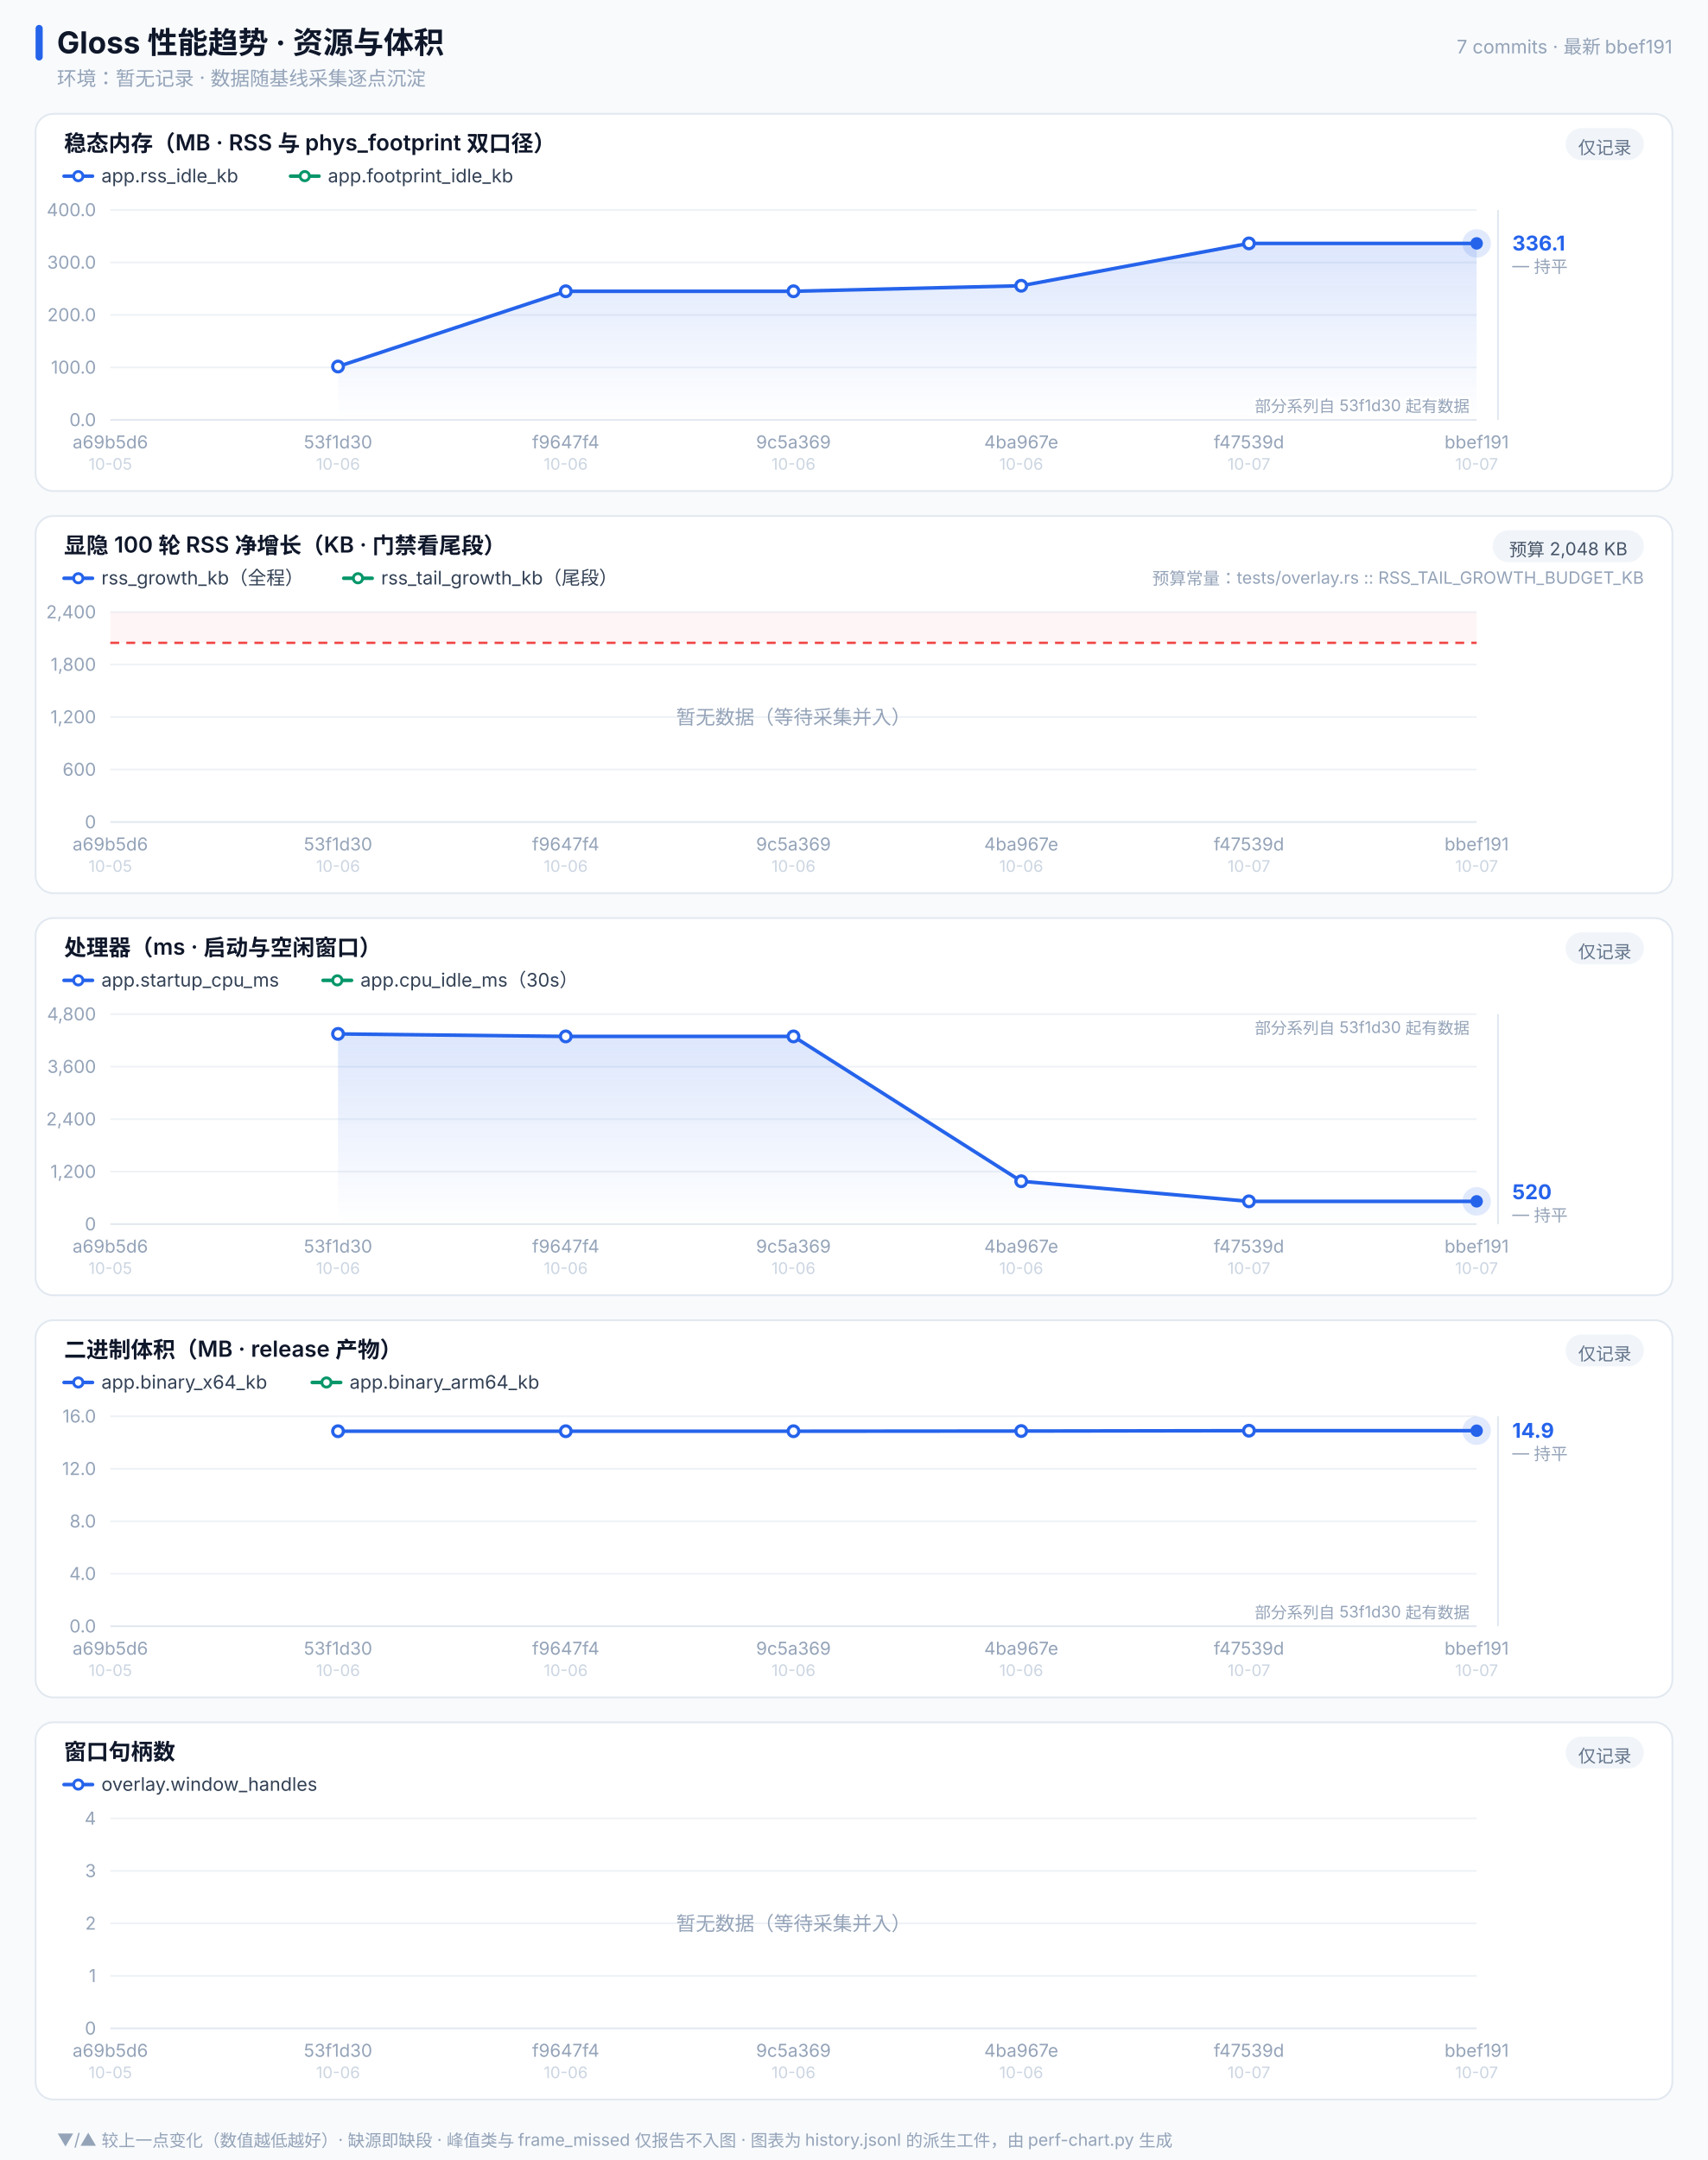
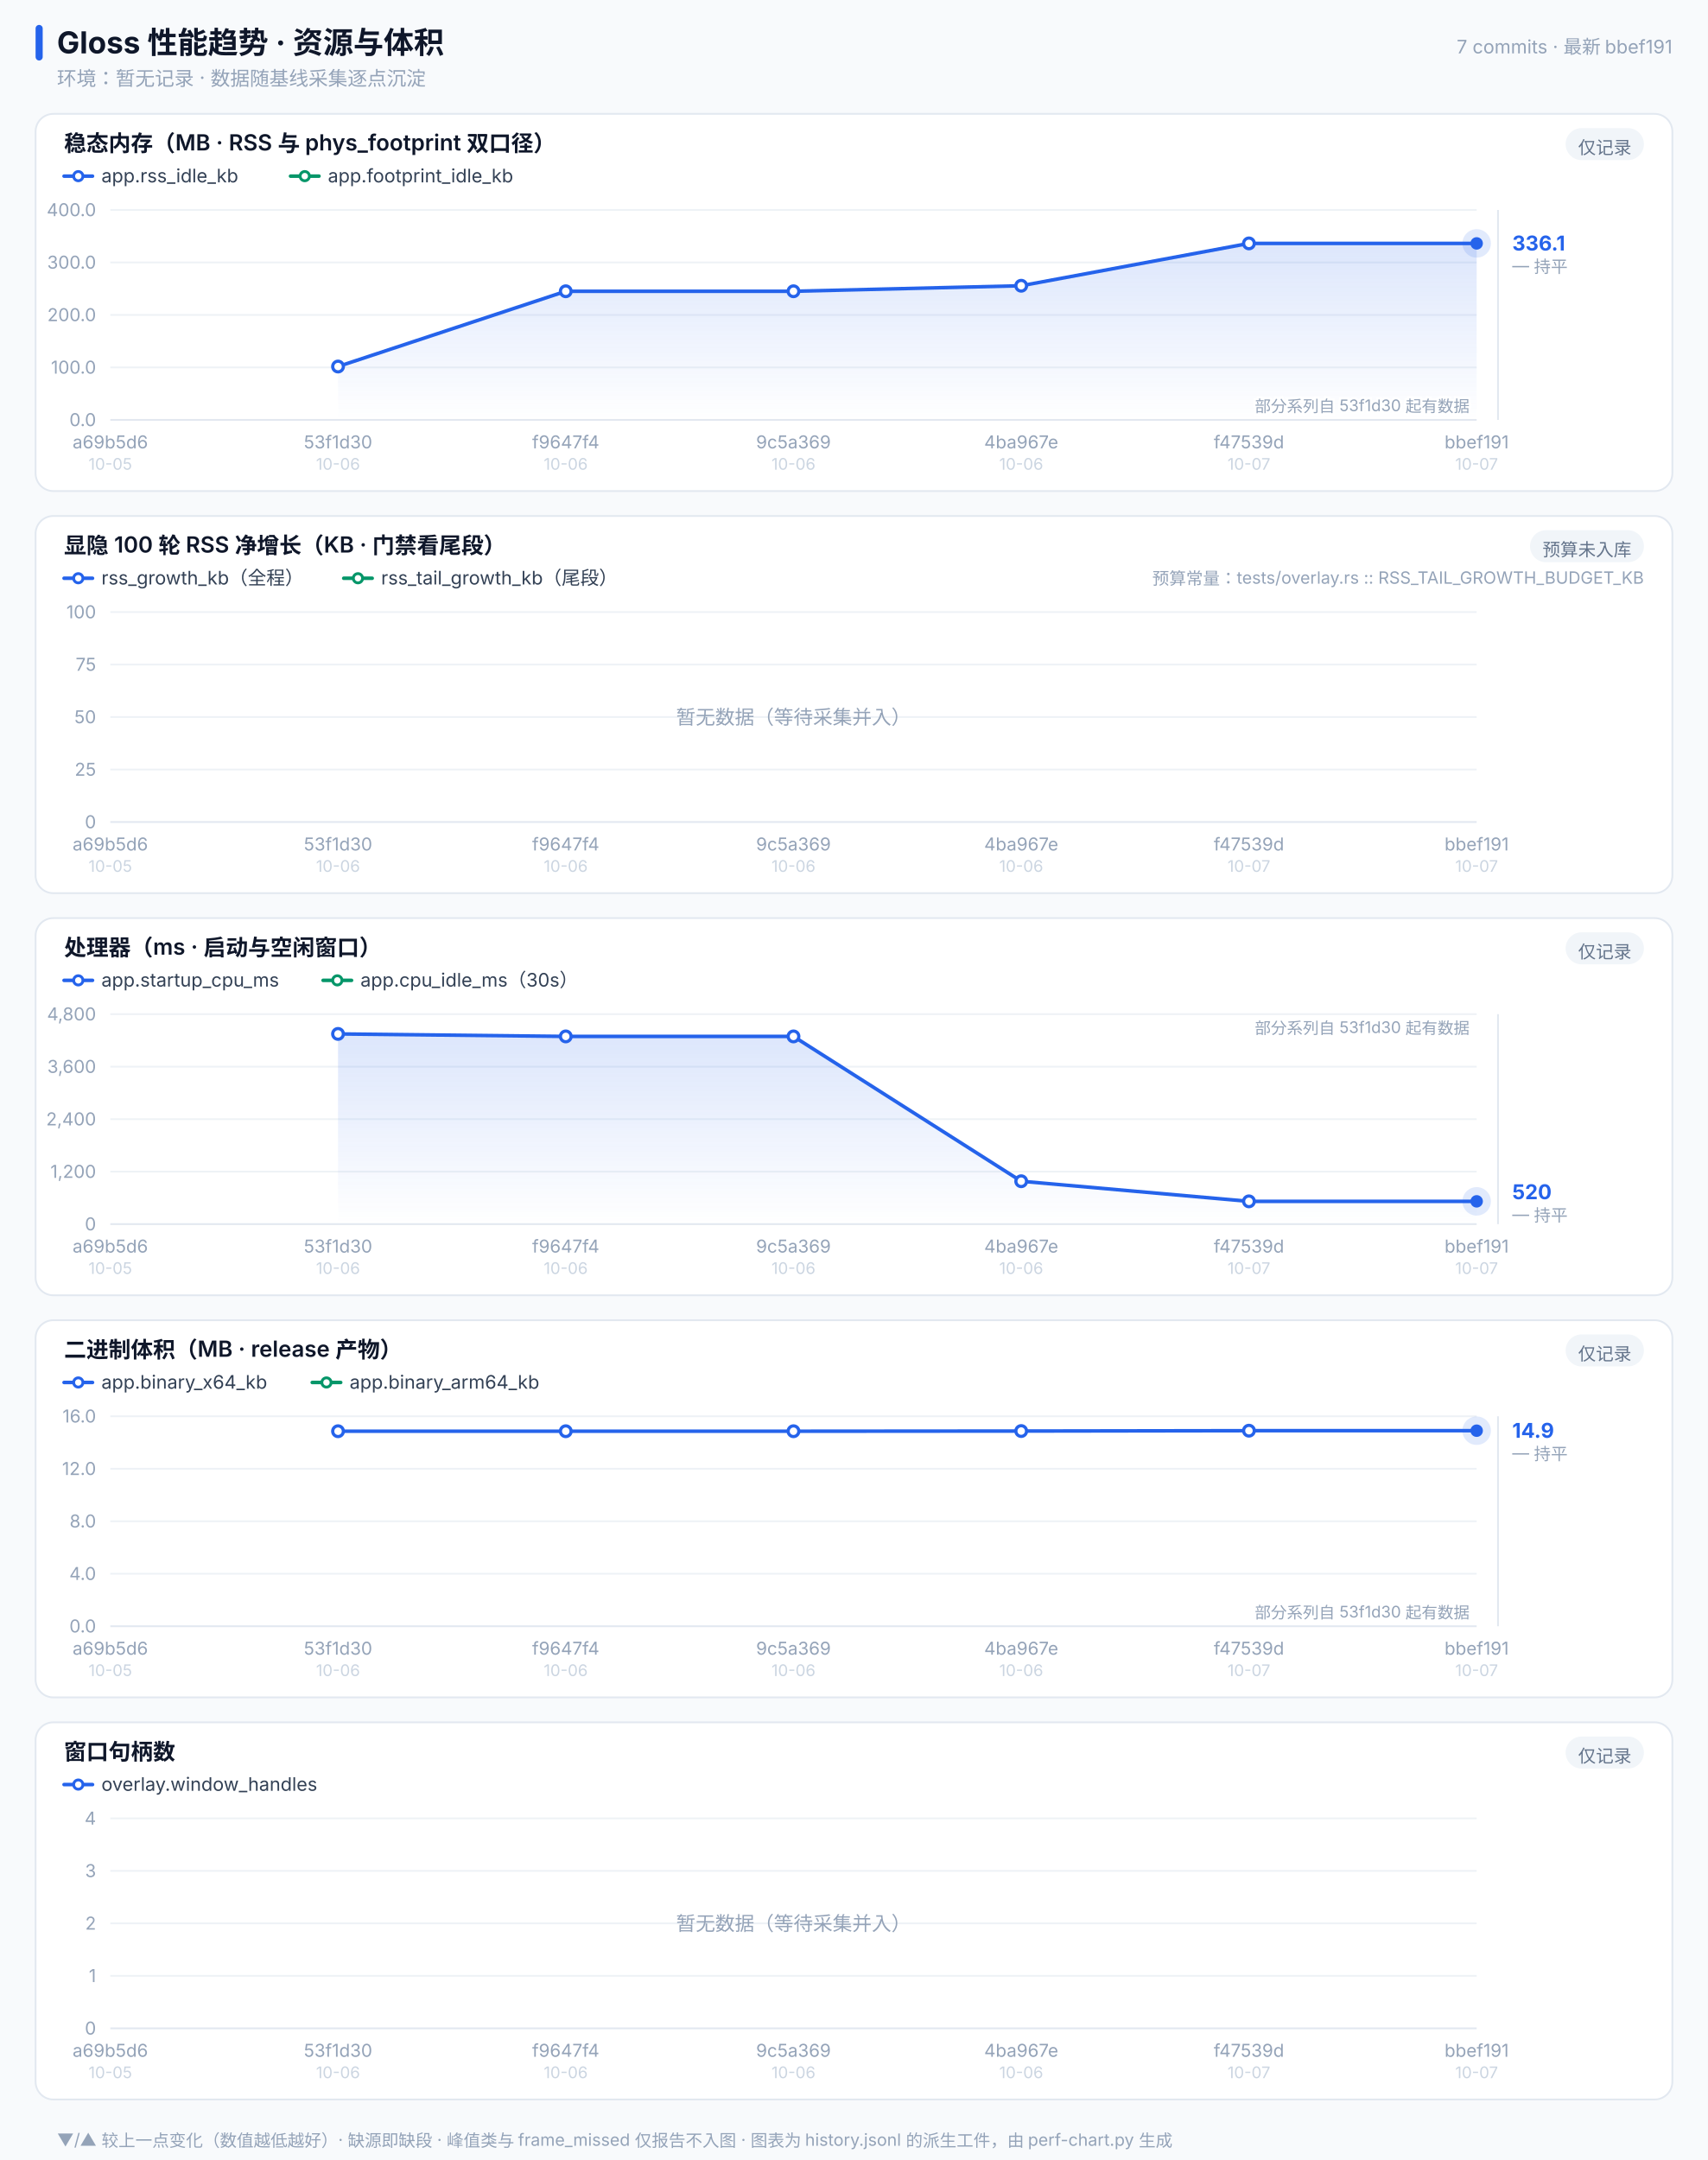
<svg xmlns="http://www.w3.org/2000/svg" width="960" height="1214" viewBox="0 0 960 1214" font-family="-apple-system,'PingFang SC','Helvetica Neue',sans-serif">
  <rect x="0.0" y="0.0" width="960.0" height="1214" fill="#f8fafc" rx="0" />
  <defs>
    <linearGradient id="g-2563eb" x1="0" y1="0" x2="0" y2="1">
      <stop offset="0" stop-color="#2563eb" stop-opacity="0.16" />
      <stop offset="1" stop-color="#2563eb" stop-opacity="0" />
    </linearGradient>
  </defs>
  <rect x="20.0" y="14.0" width="4.0" height="20" fill="#2563eb" rx="2" />
  <text x="32.0" y="30.0" font-size="17" fill="#0f172a" font-weight="700" text-anchor="start">Gloss 性能趋势 · 资源与体积</text>
  <text x="32.0" y="48.0" font-size="11" fill="#94a3b8" font-weight="400" text-anchor="start">环境：暂无记录 · 数据随基线采集逐点沉淀</text>
  <text x="940.0" y="30.0" font-size="10.5" fill="#94a3b8" font-weight="400" text-anchor="end">7 commits · 最新 bbef191</text>
  <rect x="20.0" y="64.0" width="920.0" height="212" fill="#ffffff" rx="10" stroke="#e2e8f0" />
  <text x="36.0" y="85.0" font-size="12.5" fill="#0f172a" font-weight="600" text-anchor="start">稳态内存（MB · RSS 与 phys_footprint 双口径）</text>
  <rect x="880.0" y="72.0" width="44.0" height="18" fill="#f1f5f9" rx="9" />
  <text x="902.0" y="86.5" font-size="10" fill="#64748b" font-weight="400" text-anchor="middle">仅记录</text>
  <line x1="36.0" y1="99.0" x2="52.0" y2="99.0" stroke="#2563eb" stroke-width="2" stroke-linecap="round" />
  <circle cx="44.0" cy="99.0" r="2.6" fill="#ffffff" stroke="#2563eb" stroke-width="1.6" />
  <text x="57.0" y="102.5" font-size="10.5" fill="#334155" font-weight="400" text-anchor="start">app.rss_idle_kb</text>
  <line x1="163.3" y1="99.0" x2="179.3" y2="99.0" stroke="#059669" stroke-width="2" stroke-linecap="round" />
  <circle cx="171.3" cy="99.0" r="2.6" fill="#ffffff" stroke="#059669" stroke-width="1.6" />
  <text x="184.3" y="102.5" font-size="10.5" fill="#334155" font-weight="400" text-anchor="start">app.footprint_idle_kb</text>
  <line x1="62.0" y1="236.0" x2="830.0" y2="236.0" stroke="#e2e8f0" stroke-width="1" />
  <text x="54.0" y="239.5" font-size="10" fill="#94a3b8" font-weight="400" text-anchor="end">0.0</text>
  <line x1="62.0" y1="206.5" x2="830.0" y2="206.5" stroke="#eef2f6" stroke-width="1" />
  <text x="54.0" y="210.0" font-size="10" fill="#94a3b8" font-weight="400" text-anchor="end">100.0</text>
  <line x1="62.0" y1="177.0" x2="830.0" y2="177.0" stroke="#eef2f6" stroke-width="1" />
  <text x="54.0" y="180.5" font-size="10" fill="#94a3b8" font-weight="400" text-anchor="end">200.0</text>
  <line x1="62.0" y1="147.5" x2="830.0" y2="147.5" stroke="#eef2f6" stroke-width="1" />
  <text x="54.0" y="151.0" font-size="10" fill="#94a3b8" font-weight="400" text-anchor="end">300.0</text>
  <line x1="62.0" y1="118.0" x2="830.0" y2="118.0" stroke="#eef2f6" stroke-width="1" />
  <text x="54.0" y="121.5" font-size="10" fill="#94a3b8" font-weight="400" text-anchor="end">400.0</text>
  <path d="M 190.0,206.0 L 318.0,163.7 L 446.0,163.7 L 574.0,160.6 L 702.0,136.8 L 830.0,136.8 L 830.0,236.0 L 190.0,236.0 Z" fill="url(#g-2563eb)" />
  <polyline points="190.0,206.0 318.0,163.7 446.0,163.7 574.0,160.6 702.0,136.8 830.0,136.8" fill="none" stroke="#2563eb" stroke-width="2" stroke-linejoin="round" stroke-linecap="round" />
  <circle cx="190.0" cy="206.0" r="3" fill="#ffffff" stroke="#2563eb" stroke-width="1.8" />
  <circle cx="318.0" cy="163.7" r="3" fill="#ffffff" stroke="#2563eb" stroke-width="1.8" />
  <circle cx="446.0" cy="163.7" r="3" fill="#ffffff" stroke="#2563eb" stroke-width="1.8" />
  <circle cx="574.0" cy="160.6" r="3" fill="#ffffff" stroke="#2563eb" stroke-width="1.8" />
  <circle cx="702.0" cy="136.8" r="3" fill="#ffffff" stroke="#2563eb" stroke-width="1.8" />
  <circle cx="830.0" cy="136.8" r="8" fill="#2563eb" opacity="0.14" />
  <circle cx="830.0" cy="136.8" r="3.5" fill="#2563eb" />
  <text x="826.0" y="231.5" font-size="9" fill="#94a3b8" font-weight="400" text-anchor="end" stroke="#ffffff" stroke-width="2.5" paint-order="stroke">部分系列自 53f1d30 起有数据</text>
  <line x1="842.0" y1="118.0" x2="842.0" y2="236.0" stroke="#e2e8f0" stroke-width="1" />
  <text x="850.0" y="140.8" font-size="11.5" fill="#2563eb" font-weight="700" text-anchor="start">336.1</text>
  <text x="850.0" y="152.8" font-size="9.5" fill="#94a3b8" font-weight="400" text-anchor="start">— 持平</text>
  <text x="62.0" y="252.0" font-size="10" fill="#94a3b8" font-weight="400" text-anchor="middle">a69b5d6</text>
  <text x="62.0" y="264.0" font-size="9" fill="#cbd5e1" font-weight="400" text-anchor="middle">10-05</text>
  <text x="190.0" y="252.0" font-size="10" fill="#94a3b8" font-weight="400" text-anchor="middle">53f1d30</text>
  <text x="190.0" y="264.0" font-size="9" fill="#cbd5e1" font-weight="400" text-anchor="middle">10-06</text>
  <text x="318.0" y="252.0" font-size="10" fill="#94a3b8" font-weight="400" text-anchor="middle">f9647f4</text>
  <text x="318.0" y="264.0" font-size="9" fill="#cbd5e1" font-weight="400" text-anchor="middle">10-06</text>
  <text x="446.0" y="252.0" font-size="10" fill="#94a3b8" font-weight="400" text-anchor="middle">9c5a369</text>
  <text x="446.0" y="264.0" font-size="9" fill="#cbd5e1" font-weight="400" text-anchor="middle">10-06</text>
  <text x="574.0" y="252.0" font-size="10" fill="#94a3b8" font-weight="400" text-anchor="middle">4ba967e</text>
  <text x="574.0" y="264.0" font-size="9" fill="#cbd5e1" font-weight="400" text-anchor="middle">10-06</text>
  <text x="702.0" y="252.0" font-size="10" fill="#94a3b8" font-weight="400" text-anchor="middle">f47539d</text>
  <text x="702.0" y="264.0" font-size="9" fill="#cbd5e1" font-weight="400" text-anchor="middle">10-07</text>
  <text x="830.0" y="252.0" font-size="10" fill="#94a3b8" font-weight="400" text-anchor="middle">bbef191</text>
  <text x="830.0" y="264.0" font-size="9" fill="#cbd5e1" font-weight="400" text-anchor="middle">10-07</text>
  <rect x="20.0" y="290.0" width="920.0" height="212" fill="#ffffff" rx="10" stroke="#e2e8f0" />
  <text x="36.0" y="311.0" font-size="12.5" fill="#0f172a" font-weight="600" text-anchor="start">显隐 100 轮 RSS 净增长（KB · 门禁看尾段）</text>
-   <rect x="839.0" y="298.0" width="85.0" height="18" fill="#f1f5f9" rx="9" />
-   <text x="881.5" y="312.5" font-size="10" fill="#475569" font-weight="400" text-anchor="middle">预算 2,048 KB</text>
+   <rect x="860.0" y="298.0" width="64.0" height="18" fill="#f1f5f9" rx="9" />
+   <text x="892.0" y="312.5" font-size="10" fill="#64748b" font-weight="400" text-anchor="middle">预算未入库</text>
  <line x1="36.0" y1="325.0" x2="52.0" y2="325.0" stroke="#2563eb" stroke-width="2" stroke-linecap="round" />
  <circle cx="44.0" cy="325.0" r="2.6" fill="#ffffff" stroke="#2563eb" stroke-width="1.6" />
  <text x="57.0" y="328.5" font-size="10.5" fill="#334155" font-weight="400" text-anchor="start">rss_growth_kb（全程）</text>
  <line x1="193.2" y1="325.0" x2="209.2" y2="325.0" stroke="#059669" stroke-width="2" stroke-linecap="round" />
  <circle cx="201.2" cy="325.0" r="2.6" fill="#ffffff" stroke="#059669" stroke-width="1.6" />
  <text x="214.2" y="328.5" font-size="10.5" fill="#334155" font-weight="400" text-anchor="start">rss_tail_growth_kb（尾段）</text>
  <text x="924.0" y="328.5" font-size="9.5" fill="#94a3b8" font-weight="400" text-anchor="end">预算常量：tests/overlay.rs :: RSS_TAIL_GROWTH_BUDGET_KB</text>
  <line x1="62.0" y1="462.0" x2="830.0" y2="462.0" stroke="#e2e8f0" stroke-width="1" />
  <text x="54.0" y="465.5" font-size="10" fill="#94a3b8" font-weight="400" text-anchor="end">0</text>
  <line x1="62.0" y1="432.5" x2="830.0" y2="432.5" stroke="#eef2f6" stroke-width="1" />
-   <text x="54.0" y="436.0" font-size="10" fill="#94a3b8" font-weight="400" text-anchor="end">600</text>
+   <text x="54.0" y="436.0" font-size="10" fill="#94a3b8" font-weight="400" text-anchor="end">25</text>
  <line x1="62.0" y1="403.0" x2="830.0" y2="403.0" stroke="#eef2f6" stroke-width="1" />
-   <text x="54.0" y="406.5" font-size="10" fill="#94a3b8" font-weight="400" text-anchor="end">1,200</text>
+   <text x="54.0" y="406.5" font-size="10" fill="#94a3b8" font-weight="400" text-anchor="end">50</text>
  <line x1="62.0" y1="373.5" x2="830.0" y2="373.5" stroke="#eef2f6" stroke-width="1" />
-   <text x="54.0" y="377.0" font-size="10" fill="#94a3b8" font-weight="400" text-anchor="end">1,800</text>
+   <text x="54.0" y="377.0" font-size="10" fill="#94a3b8" font-weight="400" text-anchor="end">75</text>
  <line x1="62.0" y1="344.0" x2="830.0" y2="344.0" stroke="#eef2f6" stroke-width="1" />
-   <text x="54.0" y="347.5" font-size="10" fill="#94a3b8" font-weight="400" text-anchor="end">2,400</text>
-   <rect x="62.0" y="344.0" width="768.0" height="17.3" fill="#ef4444" fill-opacity="0.05" rx="0" />
-   <line x1="62.0" y1="361.3" x2="830.0" y2="361.3" stroke="#ef4444" stroke-width="1.3" stroke-dasharray="5 4" />
+   <text x="54.0" y="347.5" font-size="10" fill="#94a3b8" font-weight="400" text-anchor="end">100</text>
  <text x="446.0" y="407.0" font-size="11" fill="#94a3b8" font-weight="400" text-anchor="middle">暂无数据（等待采集并入）</text>
  <text x="62.0" y="478.0" font-size="10" fill="#94a3b8" font-weight="400" text-anchor="middle">a69b5d6</text>
  <text x="62.0" y="490.0" font-size="9" fill="#cbd5e1" font-weight="400" text-anchor="middle">10-05</text>
  <text x="190.0" y="478.0" font-size="10" fill="#94a3b8" font-weight="400" text-anchor="middle">53f1d30</text>
  <text x="190.0" y="490.0" font-size="9" fill="#cbd5e1" font-weight="400" text-anchor="middle">10-06</text>
  <text x="318.0" y="478.0" font-size="10" fill="#94a3b8" font-weight="400" text-anchor="middle">f9647f4</text>
  <text x="318.0" y="490.0" font-size="9" fill="#cbd5e1" font-weight="400" text-anchor="middle">10-06</text>
  <text x="446.0" y="478.0" font-size="10" fill="#94a3b8" font-weight="400" text-anchor="middle">9c5a369</text>
  <text x="446.0" y="490.0" font-size="9" fill="#cbd5e1" font-weight="400" text-anchor="middle">10-06</text>
  <text x="574.0" y="478.0" font-size="10" fill="#94a3b8" font-weight="400" text-anchor="middle">4ba967e</text>
  <text x="574.0" y="490.0" font-size="9" fill="#cbd5e1" font-weight="400" text-anchor="middle">10-06</text>
  <text x="702.0" y="478.0" font-size="10" fill="#94a3b8" font-weight="400" text-anchor="middle">f47539d</text>
  <text x="702.0" y="490.0" font-size="9" fill="#cbd5e1" font-weight="400" text-anchor="middle">10-07</text>
  <text x="830.0" y="478.0" font-size="10" fill="#94a3b8" font-weight="400" text-anchor="middle">bbef191</text>
  <text x="830.0" y="490.0" font-size="9" fill="#cbd5e1" font-weight="400" text-anchor="middle">10-07</text>
  <rect x="20.0" y="516.0" width="920.0" height="212" fill="#ffffff" rx="10" stroke="#e2e8f0" />
  <text x="36.0" y="537.0" font-size="12.5" fill="#0f172a" font-weight="600" text-anchor="start">处理器（ms · 启动与空闲窗口）</text>
  <rect x="880.0" y="524.0" width="44.0" height="18" fill="#f1f5f9" rx="9" />
  <text x="902.0" y="538.5" font-size="10" fill="#64748b" font-weight="400" text-anchor="middle">仅记录</text>
  <line x1="36.0" y1="551.0" x2="52.0" y2="551.0" stroke="#2563eb" stroke-width="2" stroke-linecap="round" />
  <circle cx="44.0" cy="551.0" r="2.6" fill="#ffffff" stroke="#2563eb" stroke-width="1.6" />
  <text x="57.0" y="554.5" font-size="10.5" fill="#334155" font-weight="400" text-anchor="start">app.startup_cpu_ms</text>
  <line x1="181.6" y1="551.0" x2="197.6" y2="551.0" stroke="#059669" stroke-width="2" stroke-linecap="round" />
  <circle cx="189.6" cy="551.0" r="2.6" fill="#ffffff" stroke="#059669" stroke-width="1.6" />
  <text x="202.6" y="554.5" font-size="10.5" fill="#334155" font-weight="400" text-anchor="start">app.cpu_idle_ms（30s）</text>
  <line x1="62.0" y1="688.0" x2="830.0" y2="688.0" stroke="#e2e8f0" stroke-width="1" />
  <text x="54.0" y="691.5" font-size="10" fill="#94a3b8" font-weight="400" text-anchor="end">0</text>
  <line x1="62.0" y1="658.5" x2="830.0" y2="658.5" stroke="#eef2f6" stroke-width="1" />
  <text x="54.0" y="662.0" font-size="10" fill="#94a3b8" font-weight="400" text-anchor="end">1,200</text>
  <line x1="62.0" y1="629.0" x2="830.0" y2="629.0" stroke="#eef2f6" stroke-width="1" />
  <text x="54.0" y="632.5" font-size="10" fill="#94a3b8" font-weight="400" text-anchor="end">2,400</text>
  <line x1="62.0" y1="599.5" x2="830.0" y2="599.5" stroke="#eef2f6" stroke-width="1" />
  <text x="54.0" y="603.0" font-size="10" fill="#94a3b8" font-weight="400" text-anchor="end">3,600</text>
  <line x1="62.0" y1="570.0" x2="830.0" y2="570.0" stroke="#eef2f6" stroke-width="1" />
  <text x="54.0" y="573.5" font-size="10" fill="#94a3b8" font-weight="400" text-anchor="end">4,800</text>
  <path d="M 190.0,581.1 L 318.0,582.5 L 446.0,582.5 L 574.0,663.9 L 702.0,675.2 L 830.0,675.2 L 830.0,688.0 L 190.0,688.0 Z" fill="url(#g-2563eb)" />
  <polyline points="190.0,581.1 318.0,582.5 446.0,582.5 574.0,663.9 702.0,675.2 830.0,675.2" fill="none" stroke="#2563eb" stroke-width="2" stroke-linejoin="round" stroke-linecap="round" />
  <circle cx="190.0" cy="581.1" r="3" fill="#ffffff" stroke="#2563eb" stroke-width="1.8" />
  <circle cx="318.0" cy="582.5" r="3" fill="#ffffff" stroke="#2563eb" stroke-width="1.8" />
  <circle cx="446.0" cy="582.5" r="3" fill="#ffffff" stroke="#2563eb" stroke-width="1.8" />
  <circle cx="574.0" cy="663.9" r="3" fill="#ffffff" stroke="#2563eb" stroke-width="1.8" />
  <circle cx="702.0" cy="675.2" r="3" fill="#ffffff" stroke="#2563eb" stroke-width="1.8" />
  <circle cx="830.0" cy="675.2" r="8" fill="#2563eb" opacity="0.14" />
  <circle cx="830.0" cy="675.2" r="3.5" fill="#2563eb" />
  <text x="826.0" y="581.0" font-size="9" fill="#94a3b8" font-weight="400" text-anchor="end" stroke="#ffffff" stroke-width="2.5" paint-order="stroke">部分系列自 53f1d30 起有数据</text>
  <line x1="842.0" y1="570.0" x2="842.0" y2="688.0" stroke="#e2e8f0" stroke-width="1" />
  <text x="850.0" y="674.0" font-size="11.5" fill="#2563eb" font-weight="700" text-anchor="start">520</text>
  <text x="850.0" y="686.0" font-size="9.5" fill="#94a3b8" font-weight="400" text-anchor="start">— 持平</text>
  <text x="62.0" y="704.0" font-size="10" fill="#94a3b8" font-weight="400" text-anchor="middle">a69b5d6</text>
  <text x="62.0" y="716.0" font-size="9" fill="#cbd5e1" font-weight="400" text-anchor="middle">10-05</text>
  <text x="190.0" y="704.0" font-size="10" fill="#94a3b8" font-weight="400" text-anchor="middle">53f1d30</text>
  <text x="190.0" y="716.0" font-size="9" fill="#cbd5e1" font-weight="400" text-anchor="middle">10-06</text>
  <text x="318.0" y="704.0" font-size="10" fill="#94a3b8" font-weight="400" text-anchor="middle">f9647f4</text>
  <text x="318.0" y="716.0" font-size="9" fill="#cbd5e1" font-weight="400" text-anchor="middle">10-06</text>
  <text x="446.0" y="704.0" font-size="10" fill="#94a3b8" font-weight="400" text-anchor="middle">9c5a369</text>
  <text x="446.0" y="716.0" font-size="9" fill="#cbd5e1" font-weight="400" text-anchor="middle">10-06</text>
  <text x="574.0" y="704.0" font-size="10" fill="#94a3b8" font-weight="400" text-anchor="middle">4ba967e</text>
  <text x="574.0" y="716.0" font-size="9" fill="#cbd5e1" font-weight="400" text-anchor="middle">10-06</text>
  <text x="702.0" y="704.0" font-size="10" fill="#94a3b8" font-weight="400" text-anchor="middle">f47539d</text>
  <text x="702.0" y="716.0" font-size="9" fill="#cbd5e1" font-weight="400" text-anchor="middle">10-07</text>
  <text x="830.0" y="704.0" font-size="10" fill="#94a3b8" font-weight="400" text-anchor="middle">bbef191</text>
  <text x="830.0" y="716.0" font-size="9" fill="#cbd5e1" font-weight="400" text-anchor="middle">10-07</text>
  <rect x="20.0" y="742.0" width="920.0" height="212" fill="#ffffff" rx="10" stroke="#e2e8f0" />
  <text x="36.0" y="763.0" font-size="12.5" fill="#0f172a" font-weight="600" text-anchor="start">二进制体积（MB · release 产物）</text>
  <rect x="880.0" y="750.0" width="44.0" height="18" fill="#f1f5f9" rx="9" />
  <text x="902.0" y="764.5" font-size="10" fill="#64748b" font-weight="400" text-anchor="middle">仅记录</text>
  <line x1="36.0" y1="777.0" x2="52.0" y2="777.0" stroke="#2563eb" stroke-width="2" stroke-linecap="round" />
  <circle cx="44.0" cy="777.0" r="2.6" fill="#ffffff" stroke="#2563eb" stroke-width="1.6" />
  <text x="57.0" y="780.5" font-size="10.5" fill="#334155" font-weight="400" text-anchor="start">app.binary_x64_kb</text>
  <line x1="175.5" y1="777.0" x2="191.5" y2="777.0" stroke="#059669" stroke-width="2" stroke-linecap="round" />
  <circle cx="183.5" cy="777.0" r="2.6" fill="#ffffff" stroke="#059669" stroke-width="1.6" />
  <text x="196.5" y="780.5" font-size="10.5" fill="#334155" font-weight="400" text-anchor="start">app.binary_arm64_kb</text>
  <line x1="62.0" y1="914.0" x2="830.0" y2="914.0" stroke="#e2e8f0" stroke-width="1" />
  <text x="54.0" y="917.5" font-size="10" fill="#94a3b8" font-weight="400" text-anchor="end">0.0</text>
  <line x1="62.0" y1="884.5" x2="830.0" y2="884.5" stroke="#eef2f6" stroke-width="1" />
  <text x="54.0" y="888.0" font-size="10" fill="#94a3b8" font-weight="400" text-anchor="end">4.0</text>
  <line x1="62.0" y1="855.0" x2="830.0" y2="855.0" stroke="#eef2f6" stroke-width="1" />
  <text x="54.0" y="858.5" font-size="10" fill="#94a3b8" font-weight="400" text-anchor="end">8.0</text>
  <line x1="62.0" y1="825.5" x2="830.0" y2="825.5" stroke="#eef2f6" stroke-width="1" />
  <text x="54.0" y="829.0" font-size="10" fill="#94a3b8" font-weight="400" text-anchor="end">12.0</text>
  <line x1="62.0" y1="796.0" x2="830.0" y2="796.0" stroke="#eef2f6" stroke-width="1" />
  <text x="54.0" y="799.5" font-size="10" fill="#94a3b8" font-weight="400" text-anchor="end">16.0</text>
  <polyline points="190.0,804.4 318.0,804.4 446.0,804.4 574.0,804.3 702.0,804.1 830.0,804.1" fill="none" stroke="#2563eb" stroke-width="2" stroke-linejoin="round" stroke-linecap="round" />
  <circle cx="190.0" cy="804.4" r="3" fill="#ffffff" stroke="#2563eb" stroke-width="1.8" />
  <circle cx="318.0" cy="804.4" r="3" fill="#ffffff" stroke="#2563eb" stroke-width="1.8" />
  <circle cx="446.0" cy="804.4" r="3" fill="#ffffff" stroke="#2563eb" stroke-width="1.8" />
  <circle cx="574.0" cy="804.3" r="3" fill="#ffffff" stroke="#2563eb" stroke-width="1.8" />
  <circle cx="702.0" cy="804.1" r="3" fill="#ffffff" stroke="#2563eb" stroke-width="1.8" />
  <circle cx="830.0" cy="804.1" r="8" fill="#2563eb" opacity="0.14" />
  <circle cx="830.0" cy="804.1" r="3.5" fill="#2563eb" />
  <text x="826.0" y="909.5" font-size="9" fill="#94a3b8" font-weight="400" text-anchor="end" stroke="#ffffff" stroke-width="2.5" paint-order="stroke">部分系列自 53f1d30 起有数据</text>
  <line x1="842.0" y1="796.0" x2="842.0" y2="914.0" stroke="#e2e8f0" stroke-width="1" />
  <text x="850.0" y="808.1" font-size="11.5" fill="#2563eb" font-weight="700" text-anchor="start">14.9</text>
  <text x="850.0" y="820.1" font-size="9.5" fill="#94a3b8" font-weight="400" text-anchor="start">— 持平</text>
  <text x="62.0" y="930.0" font-size="10" fill="#94a3b8" font-weight="400" text-anchor="middle">a69b5d6</text>
  <text x="62.0" y="942.0" font-size="9" fill="#cbd5e1" font-weight="400" text-anchor="middle">10-05</text>
  <text x="190.0" y="930.0" font-size="10" fill="#94a3b8" font-weight="400" text-anchor="middle">53f1d30</text>
  <text x="190.0" y="942.0" font-size="9" fill="#cbd5e1" font-weight="400" text-anchor="middle">10-06</text>
  <text x="318.0" y="930.0" font-size="10" fill="#94a3b8" font-weight="400" text-anchor="middle">f9647f4</text>
  <text x="318.0" y="942.0" font-size="9" fill="#cbd5e1" font-weight="400" text-anchor="middle">10-06</text>
  <text x="446.0" y="930.0" font-size="10" fill="#94a3b8" font-weight="400" text-anchor="middle">9c5a369</text>
  <text x="446.0" y="942.0" font-size="9" fill="#cbd5e1" font-weight="400" text-anchor="middle">10-06</text>
  <text x="574.0" y="930.0" font-size="10" fill="#94a3b8" font-weight="400" text-anchor="middle">4ba967e</text>
  <text x="574.0" y="942.0" font-size="9" fill="#cbd5e1" font-weight="400" text-anchor="middle">10-06</text>
  <text x="702.0" y="930.0" font-size="10" fill="#94a3b8" font-weight="400" text-anchor="middle">f47539d</text>
  <text x="702.0" y="942.0" font-size="9" fill="#cbd5e1" font-weight="400" text-anchor="middle">10-07</text>
  <text x="830.0" y="930.0" font-size="10" fill="#94a3b8" font-weight="400" text-anchor="middle">bbef191</text>
  <text x="830.0" y="942.0" font-size="9" fill="#cbd5e1" font-weight="400" text-anchor="middle">10-07</text>
  <rect x="20.0" y="968.0" width="920.0" height="212" fill="#ffffff" rx="10" stroke="#e2e8f0" />
  <text x="36.0" y="989.0" font-size="12.5" fill="#0f172a" font-weight="600" text-anchor="start">窗口句柄数</text>
  <rect x="880.0" y="976.0" width="44.0" height="18" fill="#f1f5f9" rx="9" />
  <text x="902.0" y="990.5" font-size="10" fill="#64748b" font-weight="400" text-anchor="middle">仅记录</text>
  <line x1="36.0" y1="1003.0" x2="52.0" y2="1003.0" stroke="#2563eb" stroke-width="2" stroke-linecap="round" />
  <circle cx="44.0" cy="1003.0" r="2.6" fill="#ffffff" stroke="#2563eb" stroke-width="1.6" />
  <text x="57.0" y="1006.5" font-size="10.5" fill="#334155" font-weight="400" text-anchor="start">overlay.window_handles</text>
  <line x1="62.0" y1="1140.0" x2="830.0" y2="1140.0" stroke="#e2e8f0" stroke-width="1" />
  <text x="54.0" y="1143.5" font-size="10" fill="#94a3b8" font-weight="400" text-anchor="end">0</text>
  <line x1="62.0" y1="1110.5" x2="830.0" y2="1110.5" stroke="#eef2f6" stroke-width="1" />
  <text x="54.0" y="1114.0" font-size="10" fill="#94a3b8" font-weight="400" text-anchor="end">1</text>
  <line x1="62.0" y1="1081.0" x2="830.0" y2="1081.0" stroke="#eef2f6" stroke-width="1" />
  <text x="54.0" y="1084.5" font-size="10" fill="#94a3b8" font-weight="400" text-anchor="end">2</text>
  <line x1="62.0" y1="1051.5" x2="830.0" y2="1051.5" stroke="#eef2f6" stroke-width="1" />
  <text x="54.0" y="1055.0" font-size="10" fill="#94a3b8" font-weight="400" text-anchor="end">3</text>
  <line x1="62.0" y1="1022.0" x2="830.0" y2="1022.0" stroke="#eef2f6" stroke-width="1" />
  <text x="54.0" y="1025.5" font-size="10" fill="#94a3b8" font-weight="400" text-anchor="end">4</text>
  <text x="446.0" y="1085.0" font-size="11" fill="#94a3b8" font-weight="400" text-anchor="middle">暂无数据（等待采集并入）</text>
  <text x="62.0" y="1156.0" font-size="10" fill="#94a3b8" font-weight="400" text-anchor="middle">a69b5d6</text>
  <text x="62.0" y="1168.0" font-size="9" fill="#cbd5e1" font-weight="400" text-anchor="middle">10-05</text>
  <text x="190.0" y="1156.0" font-size="10" fill="#94a3b8" font-weight="400" text-anchor="middle">53f1d30</text>
  <text x="190.0" y="1168.0" font-size="9" fill="#cbd5e1" font-weight="400" text-anchor="middle">10-06</text>
  <text x="318.0" y="1156.0" font-size="10" fill="#94a3b8" font-weight="400" text-anchor="middle">f9647f4</text>
  <text x="318.0" y="1168.0" font-size="9" fill="#cbd5e1" font-weight="400" text-anchor="middle">10-06</text>
  <text x="446.0" y="1156.0" font-size="10" fill="#94a3b8" font-weight="400" text-anchor="middle">9c5a369</text>
  <text x="446.0" y="1168.0" font-size="9" fill="#cbd5e1" font-weight="400" text-anchor="middle">10-06</text>
  <text x="574.0" y="1156.0" font-size="10" fill="#94a3b8" font-weight="400" text-anchor="middle">4ba967e</text>
  <text x="574.0" y="1168.0" font-size="9" fill="#cbd5e1" font-weight="400" text-anchor="middle">10-06</text>
  <text x="702.0" y="1156.0" font-size="10" fill="#94a3b8" font-weight="400" text-anchor="middle">f47539d</text>
  <text x="702.0" y="1168.0" font-size="9" fill="#cbd5e1" font-weight="400" text-anchor="middle">10-07</text>
  <text x="830.0" y="1156.0" font-size="10" fill="#94a3b8" font-weight="400" text-anchor="middle">bbef191</text>
  <text x="830.0" y="1168.0" font-size="9" fill="#cbd5e1" font-weight="400" text-anchor="middle">10-07</text>
  <text x="32.0" y="1206.0" font-size="9.5" fill="#94a3b8" font-weight="400" text-anchor="start">▼/▲ 较上一点变化（数值越低越好）· 缺源即缺段 · 峰值类与 frame_missed 仅报告不入图 · 图表为 history.jsonl 的派生工件，由 perf-chart.py 生成</text>
</svg>
